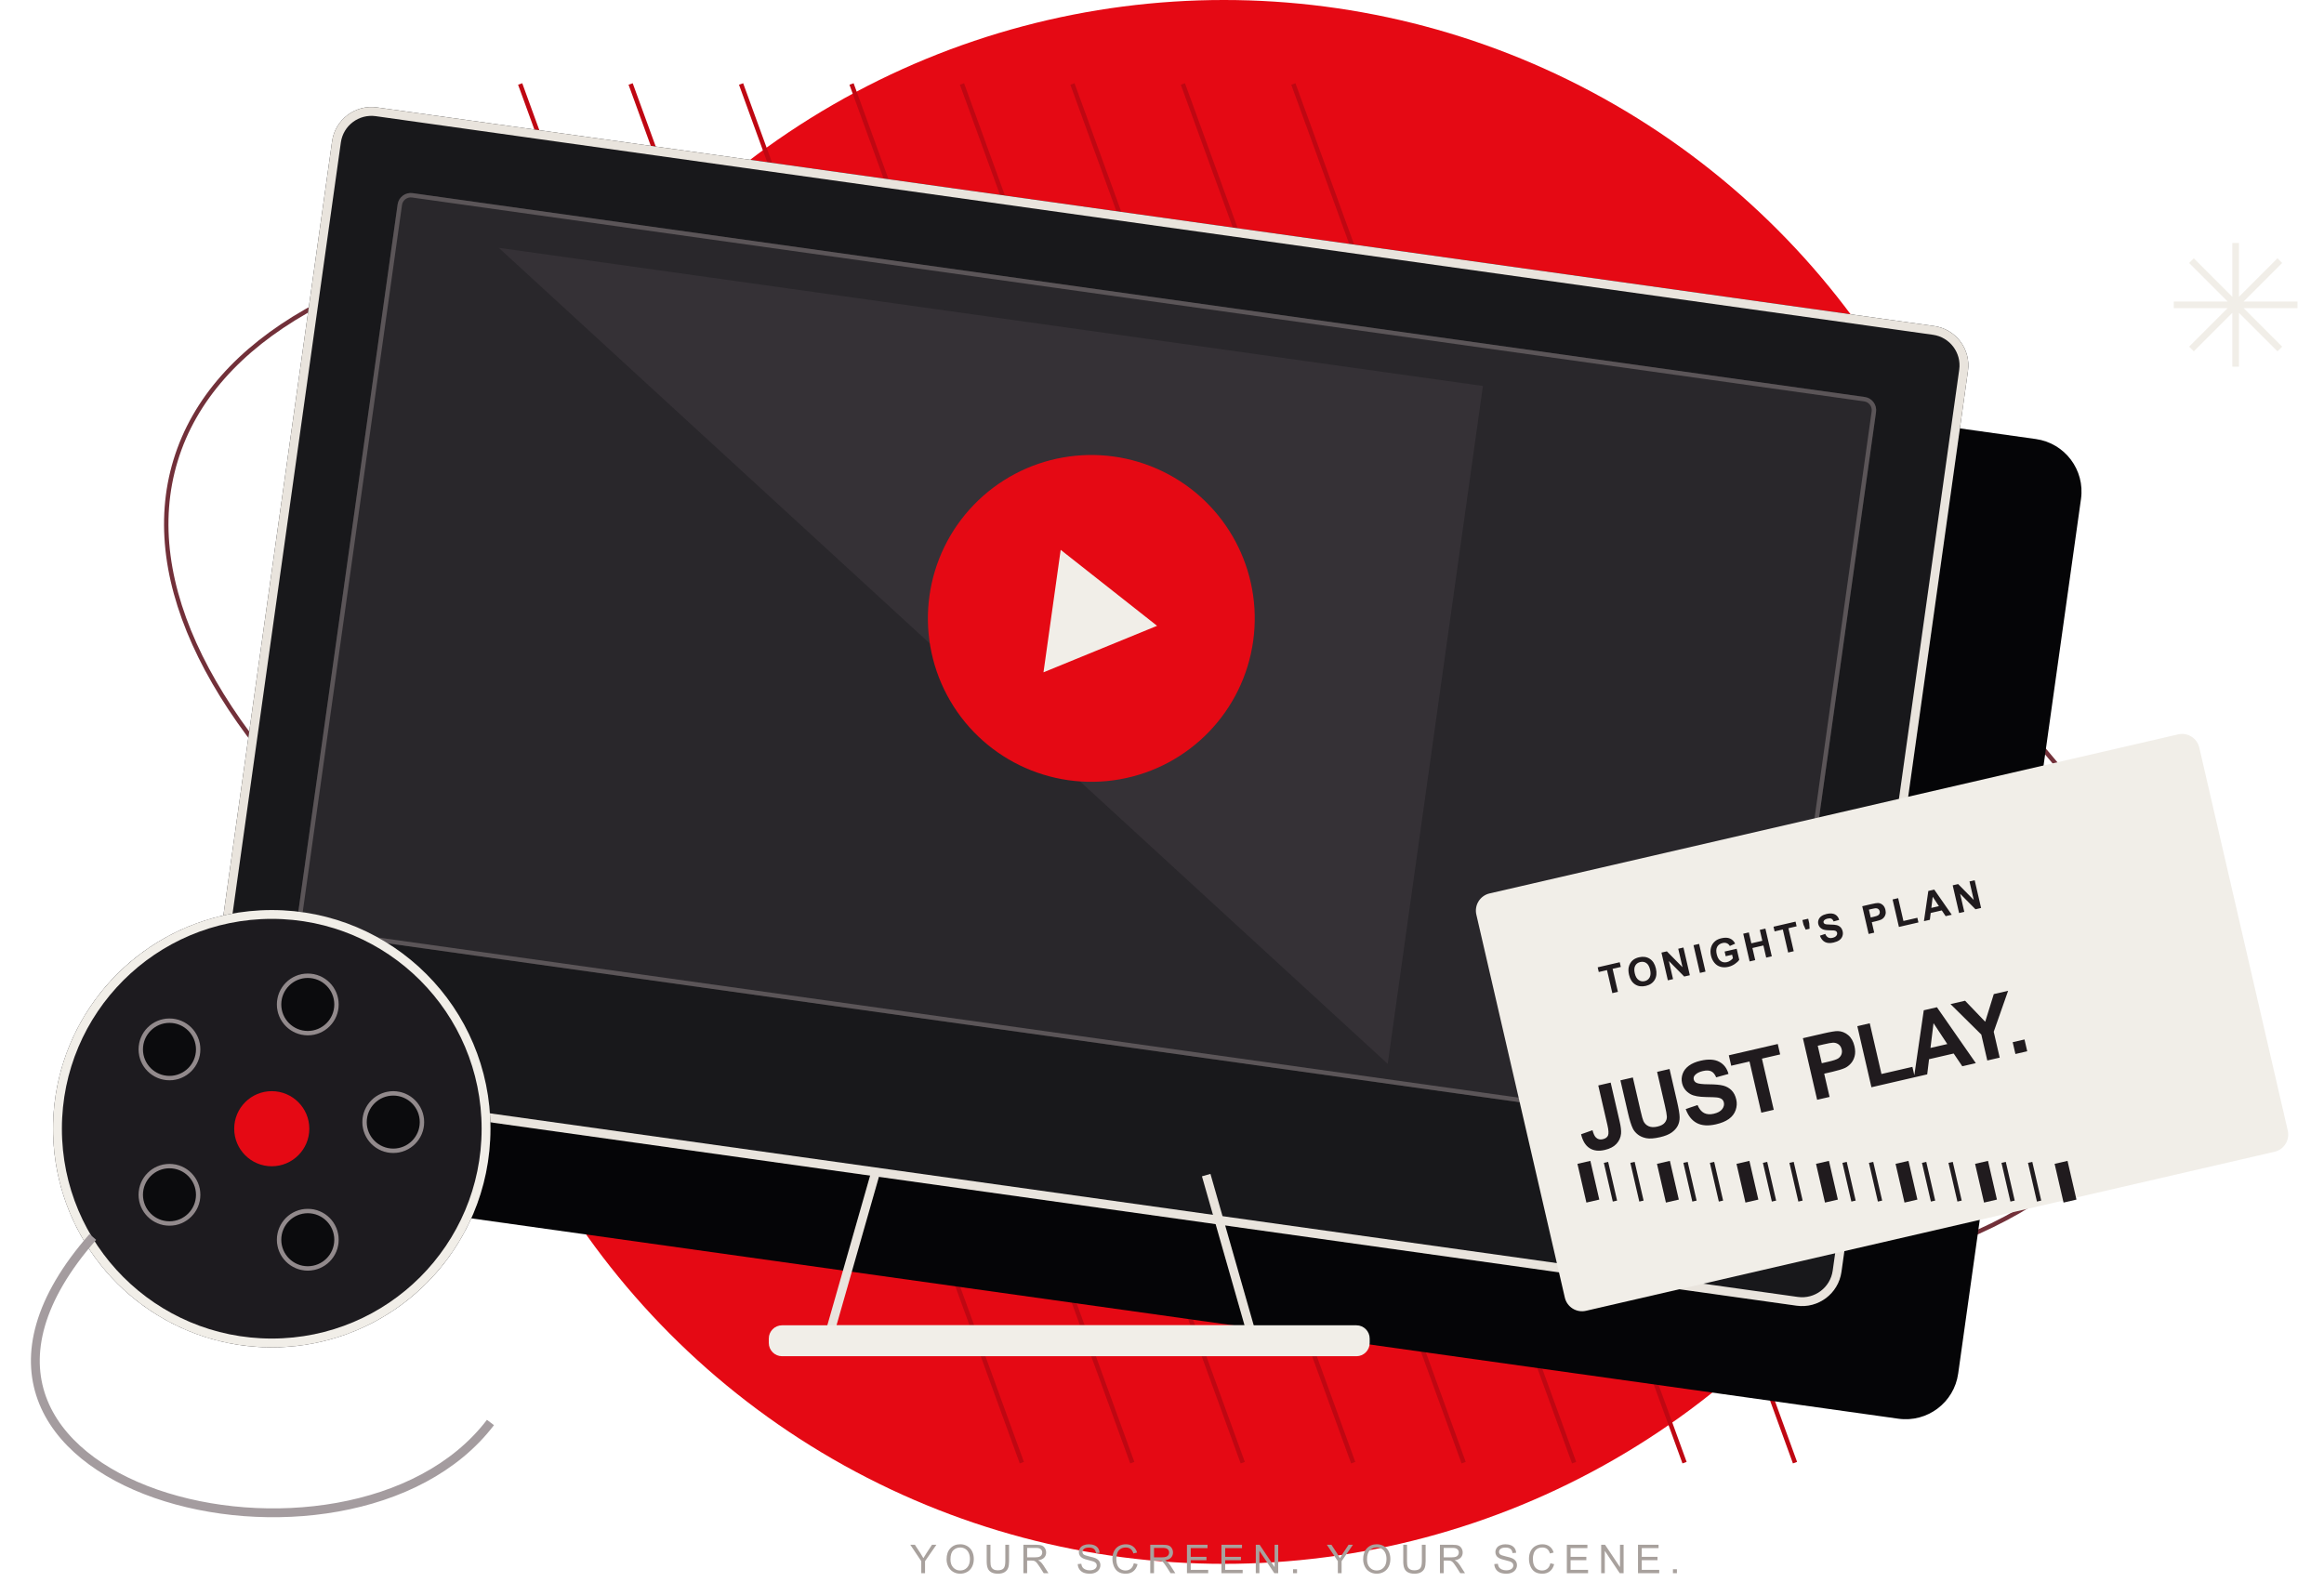
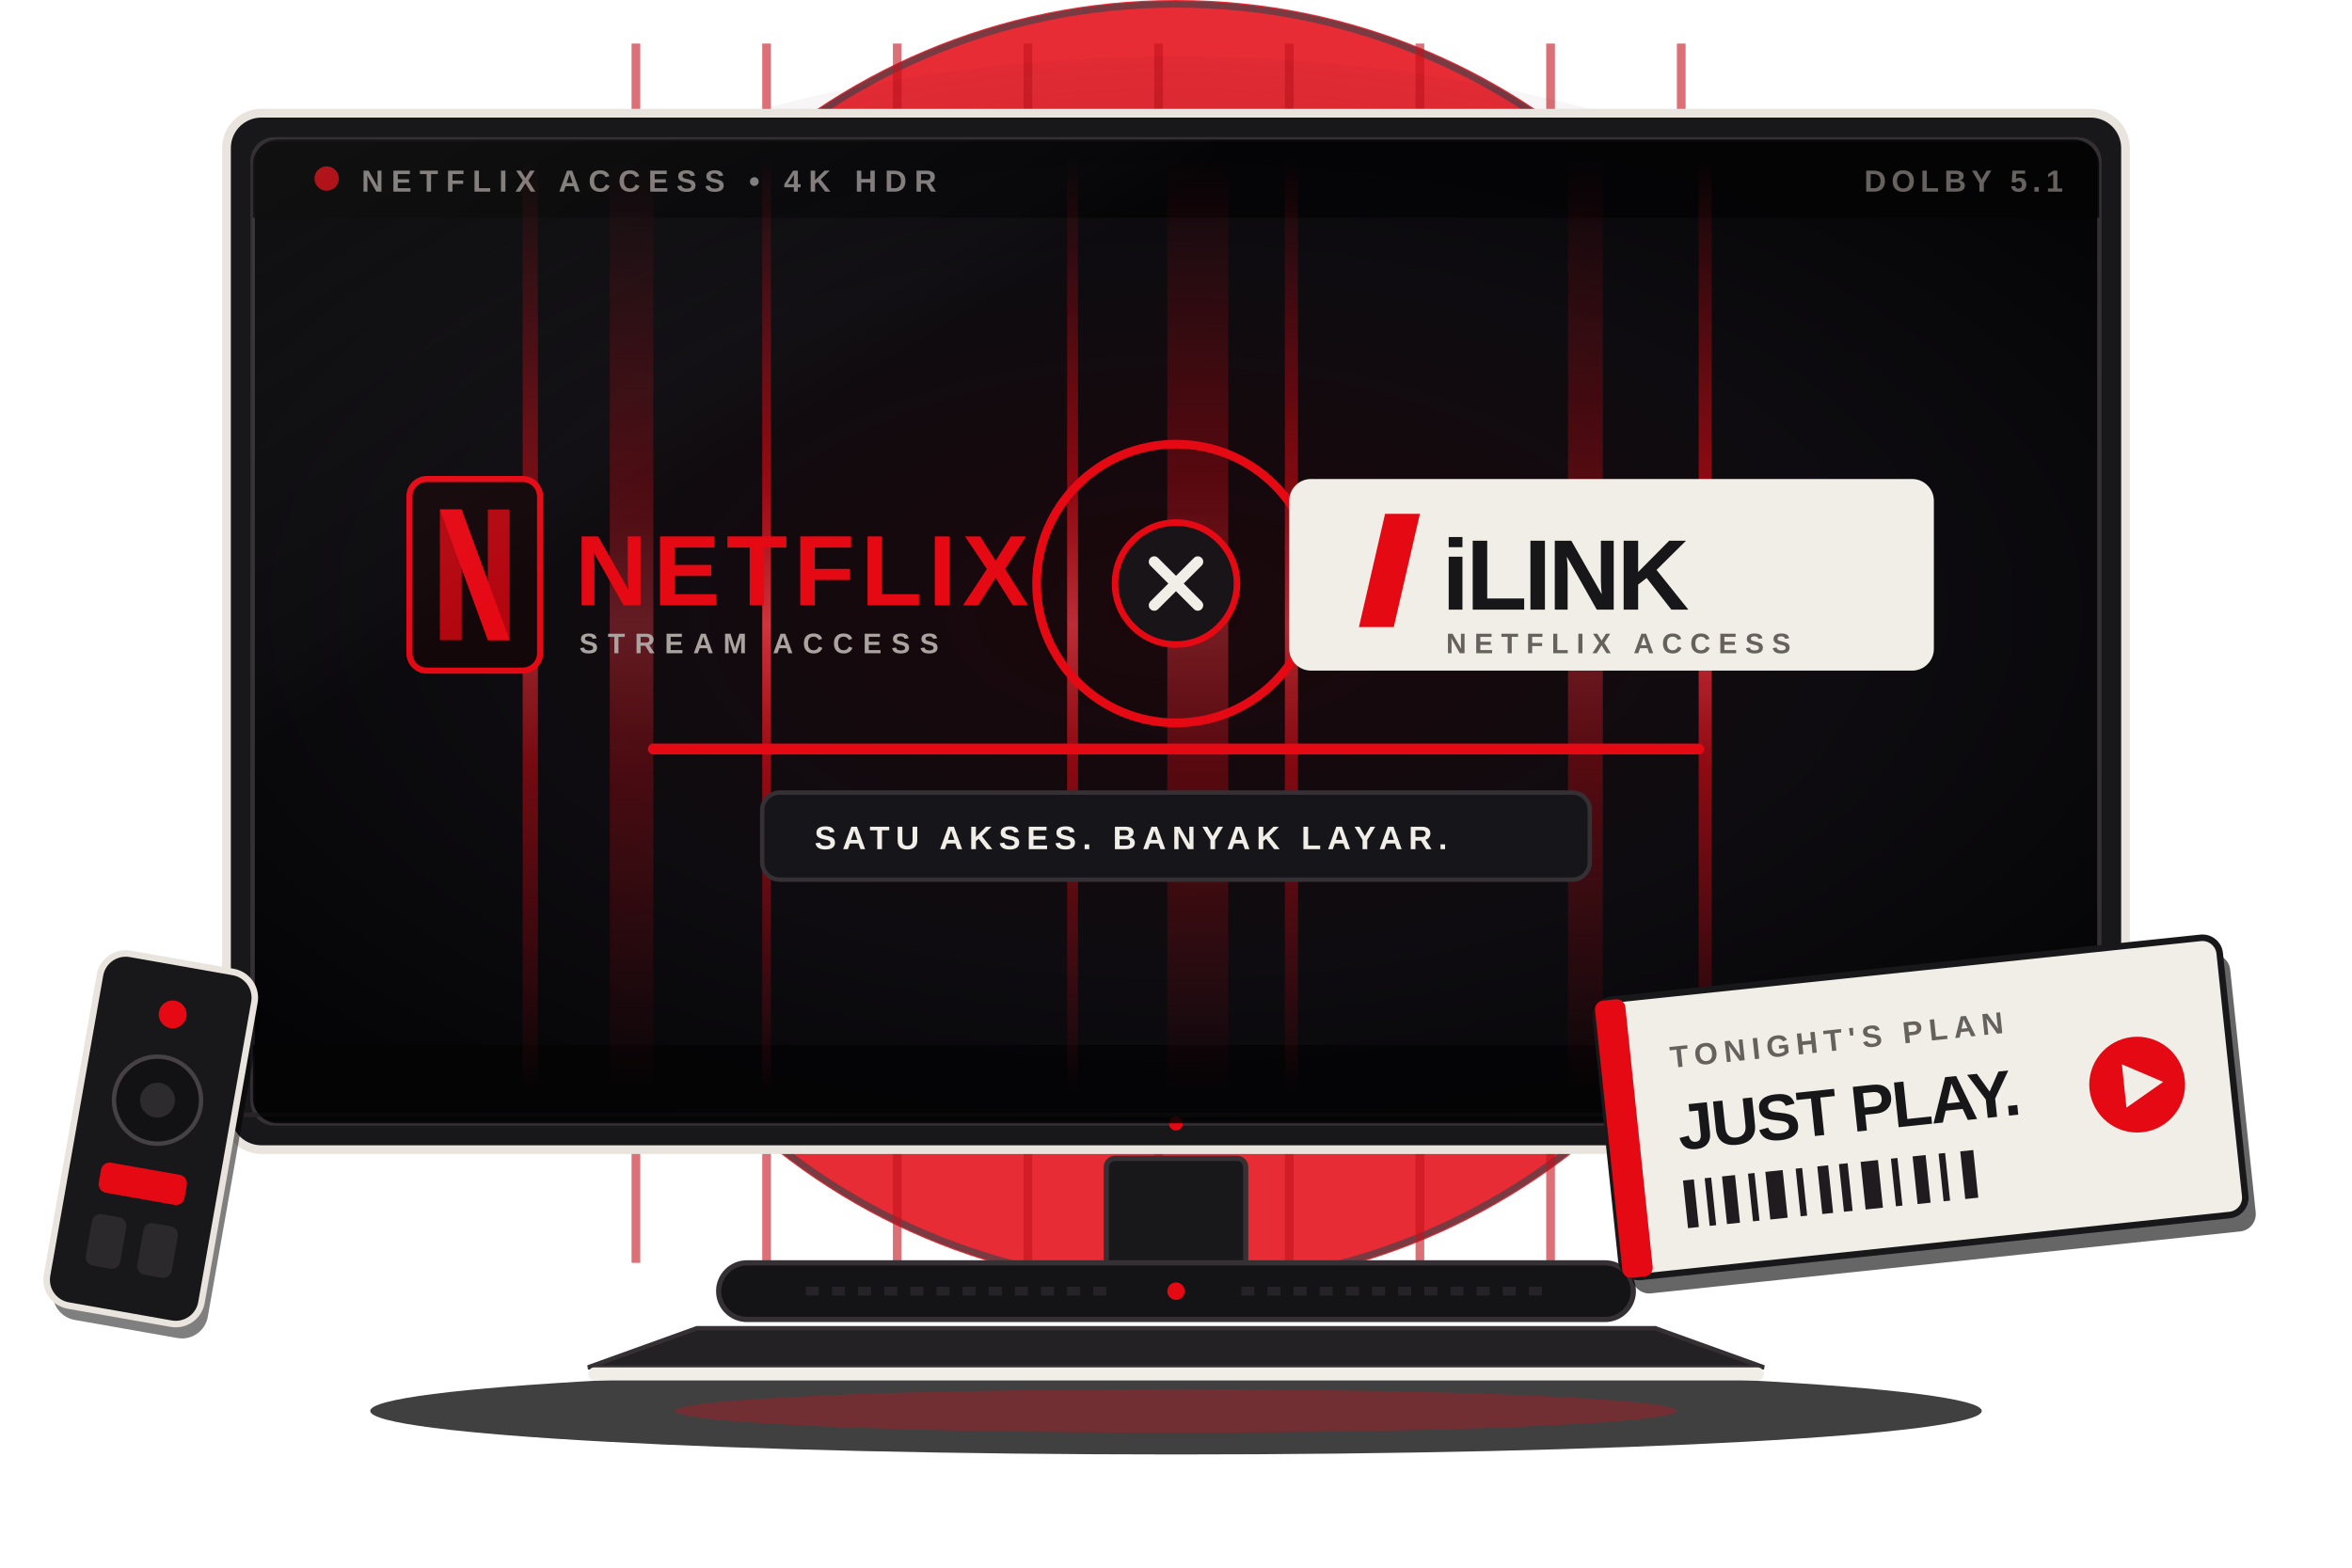
- <svg xmlns="http://www.w3.org/2000/svg" width="526.01" height="358" viewBox="0 0 526.01 358" fill="none">
-   <g>
-     <path transform="matrix(1 0 0 1 100.01 0)" d="M354 177C354 240.236 320.264 298.668 265.5 330.286C210.736 361.905 143.264 361.905 88.5 330.286C33.736 298.668 0 240.236 0 177C0 113.764 33.736 55.332 88.5 23.714C143.264 -7.905 210.736 -7.905 265.5 23.714C320.264 55.332 354 113.764 354 177" fill="#E50914" />
+ <svg xmlns="http://www.w3.org/2000/svg" width="540" height="360" viewBox="0 0 540 360" fill="none">
+   <style>
+     /* Red Room 7s Cinematic Intro Animation Loop */
+     @keyframes redRoomGlow {
+       0%, 100% { opacity: 0.55; transform: scale(0.97); }
+       25%, 70% { opacity: 0.95; transform: scale(1.02); }
+     }
+     @keyframes tudumBeamSweep {
+       0% { opacity: 0; transform: scaleY(0.2) translateX(-35px); }
+       12% { opacity: 0.85; transform: scaleY(1) translateX(0px); }
+       28% { opacity: 0.5; transform: scaleY(1) translateX(15px); }
+       45%, 85% { opacity: 0.16; transform: scaleY(1) translateX(25px); }
+       100% { opacity: 0; transform: scaleY(0.4) translateX(35px); }
+     }
+     @keyframes logoNetflixReveal {
+       0%, 8% { opacity: 0; transform: translateX(-22px) scale(0.85); filter: blur(3px); }
+       20%, 75% { opacity: 1; transform: translateX(0px) scale(1); filter: blur(0px); }
+       88%, 100% { opacity: 0; transform: translateX(-10px) scale(1.05); filter: blur(2px); }
+     }
+     @keyframes sparkCross {
+       0%, 18% { opacity: 0; transform: scale(0) rotate(-90deg); }
+       27% { opacity: 1; transform: scale(1.25) rotate(0deg); }
+       34%, 75% { opacity: 1; transform: scale(1) rotate(0deg); }
+       88%, 100% { opacity: 0; transform: scale(0.4) rotate(90deg); }
+     }
+     @keyframes shockwavePulse {
+       0%, 22% { opacity: 0; transform: scale(0.2); }
+       28% { opacity: 0.8; transform: scale(0.95); }
+       45%, 100% { opacity: 0; transform: scale(2.2); }
+     }
+     @keyframes logoIlinkReveal {
+       0%, 14% { opacity: 0; transform: translateX(22px) scale(0.85); filter: blur(3px); }
+       25%, 75% { opacity: 1; transform: translateX(0px) scale(1); filter: blur(0px); }
+       88%, 100% { opacity: 0; transform: translateX(10px) scale(1.05); filter: blur(2px); }
+     }
+     @keyframes scannerLaser {
+       0%, 20% { stroke-dashoffset: 260; opacity: 0; }
+       30% { opacity: 1; }
+       70% { stroke-dashoffset: 0; opacity: 1; }
+       85%, 100% { stroke-dashoffset: 0; opacity: 0; }
+     }
+     @keyframes subHeadlineReveal {
+       0%, 26% { opacity: 0; transform: translateY(8px); }
+       38%, 75% { opacity: 1; transform: translateY(0px); }
+       88%, 100% { opacity: 0; transform: translateY(6px); }
+     }
+ 
+     .glow-pulse { transform-origin: 270px 150px; animation: redRoomGlow 7s ease-in-out infinite; }
+     .sweep-1 { transform-origin: 150px 140px; animation: tudumBeamSweep 7s cubic-bezier(0.16, 1, 0.3, 1) infinite; }
+     .sweep-2 { transform-origin: 270px 140px; animation: tudumBeamSweep 7s cubic-bezier(0.16, 1, 0.3, 1) 0.14s infinite; }
+     .sweep-3 { transform-origin: 380px 140px; animation: tudumBeamSweep 7s cubic-bezier(0.16, 1, 0.3, 1) 0.28s infinite; }
+     .anim-nf { transform-origin: 175px 135px; animation: logoNetflixReveal 7s cubic-bezier(0.2, 1, 0.3, 1) infinite; }
+     .anim-cross { transform-origin: 270px 134px; animation: sparkCross 7s cubic-bezier(0.34, 1.56, 0.64, 1) infinite; }
+     .anim-shock { transform-origin: 270px 134px; animation: shockwavePulse 7s ease-out infinite; }
+     .anim-il { transform-origin: 360px 135px; animation: logoIlinkReveal 7s cubic-bezier(0.2, 1, 0.3, 1) infinite; }
+     .laser-line { stroke-dasharray: 260; animation: scannerLaser 7s ease-in-out infinite; }
+     .anim-subtext { transform-origin: 270px 190px; animation: subHeadlineReveal 7s ease-out infinite; }
+   </style>
+   <defs>
+     <radialGradient id="rrBackdropGlow" cx="50%" cy="44%" r="48%">
+       <stop offset="0%" stop-color="#E50914" stop-opacity="0.65" />
+       <stop offset="50%" stop-color="#BF0712" stop-opacity="0.22" />
+       <stop offset="100%" stop-color="#0B0B0D" stop-opacity="0" />
+     </radialGradient>
+     <radialGradient id="rrOledSurface" cx="50%" cy="48%" r="65%">
+       <stop offset="0%" stop-color="#1B070B" />
+       <stop offset="55%" stop-color="#0E0C10" />
+       <stop offset="100%" stop-color="#040406" />
+     </radialGradient>
+     <linearGradient id="rrBeam" x1="0%" y1="0%" x2="0%" y2="100%">
+       <stop offset="0%" stop-color="#E50914" stop-opacity="0" />
+       <stop offset="35%" stop-color="#E50914" stop-opacity="0.8" />
+       <stop offset="50%" stop-color="#FF3E48" stop-opacity="1" />
+       <stop offset="65%" stop-color="#E50914" stop-opacity="0.8" />
+       <stop offset="100%" stop-color="#E50914" stop-opacity="0" />
+     </linearGradient>
+     <linearGradient id="rrGlass" x1="0%" y1="0%" x2="60%" y2="100%">
+       <stop offset="0%" stop-color="#FFFFFF" stop-opacity="0.05" />
+       <stop offset="40%" stop-color="#FFFFFF" stop-opacity="0.015" />
+       <stop offset="46%" stop-color="#FFFFFF" stop-opacity="0" />
+     </linearGradient>
+     <clipPath id="rrTvClip">
+       <rect x="58" y="32" width="424" height="226" rx="6" />
+     </clipPath>
+   </defs>
+   <g opacity="0.95">
+     <circle cx="270" cy="148" r="148" fill="#E50914" fill-opacity="0.9" />
+     <circle cx="270" cy="148" r="147" stroke="#723039" stroke-width="1.5" fill="none" />
+     <g fill="#BF0712" opacity="0.6">
+       <rect x="145" y="10" width="2" height="280" />
+       <rect x="175" y="10" width="2" height="280" />
+       <rect x="205" y="10" width="2" height="280" />
+       <rect x="235" y="10" width="2" height="280" />
+       <rect x="265" y="10" width="2" height="280" />
+       <rect x="295" y="10" width="2" height="280" />
+       <rect x="325" y="10" width="2" height="280" />
+       <rect x="355" y="10" width="2" height="280" />
+       <rect x="385" y="10" width="2" height="280" />
+     </g>
  </g>
-   <g>
-     <path transform="matrix(0.956 0.292 -0.292 0.956 70.08 3.195)" d="M467.5 105.5C467.5 163.49 362.958 210.5 234 210.5C105.042 210.5 0.5 163.49 0.5 105.5C0.5 47.51 105.042 0.5 234 0.5C362.958 0.5 467.5 47.51 467.5 105.5" fill="none" stroke="#723039" stroke-width="1" />
+   <ellipse class="glow-pulse" cx="270" cy="148" rx="230" ry="135" fill="url(#rrBackdropGlow)" />
+   <ellipse cx="270" cy="324" rx="185" ry="10" fill="#000000" fill-opacity="0.75" />
+   <ellipse cx="270" cy="324" rx="115" ry="5" fill="#E50914" fill-opacity="0.3" />
+   <rect x="254" y="266" width="32" height="26" rx="2" fill="#18181B" stroke="#353034" stroke-width="1.2" />
+   <rect x="165" y="290" width="210" height="13" rx="6.5" fill="#141316" stroke="#353034" stroke-width="1.2" />
+   <circle cx="270" cy="296.5" r="2" fill="#E50914" />
+   <line x1="185" y1="296.5" x2="255" y2="296.5" stroke="#252328" stroke-width="2" stroke-dasharray="3 3" />
+   <line x1="285" y1="296.5" x2="355" y2="296.5" stroke="#252328" stroke-width="2" stroke-dasharray="3 3" />
+   <path d="M135 314 L160 305 H380 L405 314 H135 Z" fill="#242125" stroke="#353034" stroke-width="1" />
+   <rect x="135" y="314" width="270" height="3" rx="1.5" fill="#F1EEE8" />
+   <rect x="52" y="26" width="436" height="238" rx="8" fill="#050507" />
+   <rect x="52" y="26" width="436" height="238" rx="8" fill="#18181B" stroke="#E9E4DD" stroke-width="2" />
+   <rect x="58" y="32" width="424" height="226" rx="5" fill="url(#rrOledSurface)" stroke="#353034" stroke-width="1" />
+   <line x1="56" y1="256" x2="484" y2="256" stroke="#282529" stroke-width="1" />
+   <circle cx="270" cy="258" r="1.6" fill="#E50914" />
+   <g clip-path="url(#rrTvClip)">
+     <rect x="58" y="32" width="424" height="18" fill="#030305" opacity="0.85" />
+     <rect x="58" y="240" width="424" height="18" fill="#030305" opacity="0.85" />
+     <g opacity="0.75">
+       <circle cx="75" cy="41" r="2.8" fill="#E50914" />
+       <text x="83" y="44" fill="#AAA3A0" font-family="Arial, sans-serif" font-size="7" font-weight="700" letter-spacing="1.8">NETFLIX ACCESS • 4K HDR</text>
+       <text x="428" y="44" fill="#88817E" font-family="Arial, sans-serif" font-size="7" font-weight="700" letter-spacing="1.2">DOLBY 5.1</text>
+     </g>
+     <g class="sweep-1">
+       <rect x="120" y="36" width="3.5" height="215" fill="url(#rrBeam)" opacity="0.6" />
+       <rect x="140" y="36" width="10" height="215" fill="url(#rrBeam)" opacity="0.35" />
+       <rect x="175" y="36" width="2" height="215" fill="url(#rrBeam)" opacity="0.8" />
+     </g>
+     <g class="sweep-2">
+       <rect x="245" y="36" width="2.5" height="215" fill="url(#rrBeam)" opacity="0.7" />
+       <rect x="268" y="36" width="14" height="215" fill="url(#rrBeam)" opacity="0.4" />
+       <rect x="295" y="36" width="3" height="215" fill="url(#rrBeam)" opacity="0.65" />
+     </g>
+     <g class="sweep-3">
+       <rect x="360" y="36" width="8" height="215" fill="url(#rrBeam)" opacity="0.4" />
+       <rect x="390" y="36" width="3" height="215" fill="url(#rrBeam)" opacity="0.75" />
+     </g>
+     <circle class="anim-shock" cx="270" cy="134" r="32" stroke="#E50914" stroke-width="2" fill="none" />
+     <g class="anim-nf">
+       <rect x="94" y="110" width="30" height="44" rx="4" fill="#140709" stroke="#E50914" stroke-width="1.4" />
+       <rect x="101" y="117" width="5" height="30" fill="#B30710" />
+       <rect x="112" y="117" width="5" height="30" fill="#B30710" />
+       <polygon points="101,117 106,117 117,147 112,147" fill="#E50914" />
+       <text x="132" y="139" fill="#E50914" font-family="Arial Black, Impact, Arial, sans-serif" font-size="23" font-weight="900" letter-spacing="1.4">NETFLIX</text>
+       <text x="133" y="150" fill="#AAA3A0" font-family="Arial, sans-serif" font-size="6.5" font-weight="700" letter-spacing="2.2">STREAM ACCESS</text>
+     </g>
+     <g class="anim-cross">
+       <circle cx="270" cy="134" r="14" fill="#181417" stroke="#E50914" stroke-width="1.5" />
+       <path d="M265 129 L275 139 M275 129 L265 139" stroke="#F1EEE8" stroke-width="2.5" stroke-linecap="round" />
+     </g>
+     <g class="anim-il">
+       <rect x="296" y="110" width="148" height="44" rx="5" fill="#F1EEE8" />
+       <polygon points="312,144 318,118 326,118 320,144" fill="#E50914" />
+       <text x="331" y="140" fill="#171719" font-family="Arial Black, Arial, sans-serif" font-size="23" font-weight="900" letter-spacing="-0.8">iLINK</text>
+       <text x="332" y="150" fill="#66615D" font-family="Arial, sans-serif" font-size="6.5" font-weight="700" letter-spacing="1.8">NETFLIX ACCESS</text>
+     </g>
+     <g class="anim-subtext">
+       <line x1="150" y1="172" x2="390" y2="172" stroke="#262225" stroke-width="2" stroke-linecap="round" />
+       <line class="laser-line" x1="150" y1="172" x2="390" y2="172" stroke="#E50914" stroke-width="2.5" stroke-linecap="round" />
+       <rect x="175" y="182" width="190" height="20" rx="4" fill="#161519" stroke="#353034" stroke-width="1" />
+       <text x="187" y="195" fill="#F1EEE8" font-family="Arial, sans-serif" font-size="7.5" font-weight="700" letter-spacing="1.4">SATU AKSES. BANYAK LAYAR.</text>
+     </g>
+     <path d="M58 32 H280 L160 258 H58 V32 Z" fill="url(#rrGlass)" pointer-events="none" />
  </g>
-   <g>
-     <path transform="matrix(0.94 -0.342 0.342 0.94 117.265 19.182)" d="M0 0L1 0L1 332L0 332Z" fill="#BF0712" />
+   <g transform="translate(366, 230) rotate(-6)">
+     <rect x="2" y="4" width="144" height="64" rx="4" fill="#000000" fill-opacity="0.6" />
+     <rect x="0" y="0" width="144" height="64" rx="4" fill="#F1EEE8" stroke="#18181B" stroke-width="1.5" />
+     <rect x="0" y="0" width="7" height="64" rx="2" fill="#E50914" />
+     <text x="16" y="17" fill="#66615D" font-family="Arial, sans-serif" font-size="7" font-weight="700" letter-spacing="1.4">TONIGHT'S PLAN</text>
+     <text x="16" y="36" fill="#171719" font-family="Arial, sans-serif" font-size="15" font-weight="900" letter-spacing="-0.5">JUST PLAY.</text>
+     <g fill="#201B1E" transform="translate(16, 43)">
+       <rect x="0" y="0" width="2.5" height="11" />
+       <rect x="5" y="0" width="1.5" height="11" />
+       <rect x="9" y="0" width="3" height="11" />
+       <rect x="15" y="0" width="1.5" height="11" />
+       <rect x="19" y="0" width="4" height="11" />
+       <rect x="26" y="0" width="1.5" height="11" />
+       <rect x="31" y="0" width="2.5" height="11" />
+       <rect x="36" y="0" width="2" height="11" />
+       <rect x="41" y="0" width="4" height="11" />
+       <rect x="48" y="0" width="1.5" height="11" />
+       <rect x="53" y="0" width="3" height="11" />
+       <rect x="59" y="0" width="1.5" height="11" />
+       <rect x="64" y="0" width="3" height="11" />
+     </g>
+     <circle cx="122" cy="32" r="11" fill="#E50914" />
+     <polygon points="119,27 119,37 128,32" fill="#F1EEE8" />
  </g>
-   <g>
-     <path transform="matrix(0.94 -0.342 0.342 0.94 142.265 19.182)" d="M0 0L1 0L1 332L0 332Z" fill="#BF0712" />
-   </g>
-   <g>
-     <path transform="matrix(0.94 -0.342 0.342 0.94 167.265 19.182)" d="M0 0L1 0L1 332L0 332Z" fill="#BF0712" />
-   </g>
-   <g>
-     <path transform="matrix(0.94 -0.342 0.342 0.94 192.265 19.182)" d="M0 0L1 0L1 332L0 332Z" fill="#BF0712" />
-   </g>
-   <g>
-     <path transform="matrix(0.94 -0.342 0.342 0.94 217.265 19.182)" d="M0 0L1 0L1 332L0 332Z" fill="#BF0712" />
-   </g>
-   <g>
-     <path transform="matrix(0.94 -0.342 0.342 0.94 242.265 19.182)" d="M0 0L1 0L1 332L0 332Z" fill="#BF0712" />
-   </g>
-   <g>
-     <path transform="matrix(0.94 -0.342 0.342 0.94 267.265 19.182)" d="M0 0L1 0L1 332L0 332Z" fill="#BF0712" />
-   </g>
-   <g>
-     <path transform="matrix(0.94 -0.342 0.342 0.94 292.265 19.182)" d="M0 0L1 0L1 332L0 332Z" fill="#BF0712" />
-   </g>
-   <g>
-     <path transform="matrix(0.99 0.139 -0.139 0.99 102.418 49.065)" d="M12 0L362 0C368.627 0 374 5.373 374 12L374 12L374 212C374 218.627 368.627 224 362 224L362 224L12 224C5.373 224 0 218.627 0 212L0 212L0 12C0 5.373 5.373 0 12 0L12 0Z" fill="#050507" />
-   </g>
-   <g>
-     <path transform="matrix(0.99 0.139 -0.139 0.99 76.418 23.065)" d="M9 0L365 0C369.971 0 374 4.029 374 9L374 9L374 215C374 219.971 369.971 224 365 224L365 224L9 224C4.029 224 0 219.971 0 215L0 215L0 9C0 4.029 4.029 0 9 0L9 0Z" fill="#18181B" />
-     <path transform="matrix(0.99 0.139 -0.139 0.99 76.418 23.065)" d="M1 9C1 4.582 4.582 1 9 1L365 1C369.418 1 373 4.582 373 9L373 215C373 219.418 369.418 223 365 223L9 223C4.582 223 1 219.418 1 215Z" fill="none" stroke="#E9E4DD" stroke-width="2" />
-   </g>
-   <g>
-     <path transform="matrix(0.99 0.139 -0.139 0.99 90.415 43.302)" d="M3 0L335 0C336.657 0 338 1.343 338 3L338 3L338 166C338 167.657 336.657 169 335 169L335 169L3 169C1.343 169 0 167.657 0 166L0 166L0 3C0 1.343 1.343 0 3 0L3 0Z" fill="#29272B" />
-     <path transform="matrix(0.99 0.139 -0.139 0.99 90.415 43.302)" d="M0.5 3C0.5 1.619 1.619 0.5 3 0.5L335 0.5C336.381 0.5 337.5 1.619 337.5 3L337.5 166C337.5 167.381 336.381 168.5 335 168.5L3 168.5C1.619 168.5 0.5 167.381 0.5 166Z" fill="none" stroke="#5B5558" stroke-width="1" />
-   </g>
-   <g>
-     <path transform="matrix(0.99 0.139 -0.139 0.99 112.891 56.097)" d="M0 0L225 0L225 155L0 0Z" fill="#353136" />
-   </g>
-   <g>
-     <path transform="matrix(0.99 0.139 -0.139 0.99 215.52 98.211)" d="M74 37C74 53.029 63.678 67.236 48.434 72.189C33.189 77.142 16.488 71.716 7.066 58.748C-2.355 45.78 -2.355 28.22 7.066 15.252C16.488 2.284 33.189 -3.142 48.434 1.811C63.678 6.764 74 20.971 74 37" fill="#E50914" />
-   </g>
-   <g>
-     <path transform="matrix(0.99 0.139 -0.139 0.99 240.075 124.466)" d="M0 0L0 28L24 14L0 0Z" fill="#F1EEE8" />
-   </g>
-   <g>
-     <path transform="matrix(1 0 0 1 188.01 266)" d="M10 0L0 35L95 35L85 0" fill="none" stroke="#E9E4DD" stroke-width="2" />
-   </g>
-   <g>
-     <path transform="matrix(1 0 0 1 174.01 300)" d="M3 0L133 0C134.657 0 136 1.343 136 3L136 3L136 4C136 5.657 134.657 7 133 7L133 7L3 7C1.343 7 0 5.657 0 4L0 4L0 3C0 1.343 1.343 0 3 0L3 0Z" fill="#F1EEE8" />
-   </g>
-   <g>
-     <path transform="matrix(0.974 -0.225 0.225 0.974 333.253 203.139)" d="M4 0L164 0C166.209 0 168 1.791 168 4L168 4L168 93C168 95.209 166.209 97 164 97L164 97L4 97C1.791 97 0 95.209 0 93L0 93L0 4C0 1.791 1.791 0 4 0L4 0Z" fill="#F1EEE8" />
-   </g>
-   <g>
-     <path transform="matrix(0.974 -0.225 0.225 0.974 361.053 217.376)" d="M2.105 8.12L2.105 2.768L0.193 2.768L0.193 1.678L5.313 1.678L5.313 2.768L3.406 2.768L3.406 8.12ZM6.726 4.938Q6.726 3.954 7.021 3.286Q7.24 2.794 7.62 2.403Q8 2.012 8.453 1.823Q9.055 1.568 9.842 1.568Q11.266 1.568 12.12 2.451Q12.975 3.334 12.975 4.908Q12.975 6.468 12.127 7.349Q11.279 8.23 9.859 8.23Q8.422 8.23 7.574 7.353Q6.726 6.477 6.726 4.938ZM8.066 4.895Q8.066 5.989 8.572 6.553Q9.077 7.118 9.855 7.118Q10.633 7.118 11.132 6.558Q11.63 5.998 11.63 4.877Q11.63 3.77 11.145 3.225Q10.659 2.68 9.855 2.68Q9.051 2.68 8.559 3.231Q8.066 3.783 8.066 4.895ZM15.008 8.12L15.008 1.678L16.273 1.678L18.91 5.98L18.91 1.678L20.119 1.678L20.119 8.12L18.813 8.12L16.216 3.919L16.216 8.12ZM22.459 8.12L22.459 1.678L23.76 1.678L23.76 8.12ZM29 5.751L29 4.666L31.804 4.666L31.804 7.232Q31.396 7.628 30.62 7.929Q29.844 8.23 29.049 8.23Q28.038 8.23 27.287 7.806Q26.535 7.382 26.157 6.593Q25.779 5.804 25.779 4.877Q25.779 3.871 26.201 3.088Q26.623 2.306 27.436 1.889Q28.056 1.568 28.979 1.568Q30.178 1.568 30.853 2.071Q31.527 2.574 31.721 3.462L30.429 3.704Q30.292 3.229 29.917 2.954Q29.541 2.68 28.979 2.68Q28.126 2.68 27.623 3.22Q27.12 3.761 27.12 4.824Q27.12 5.971 27.629 6.545Q28.139 7.118 28.965 7.118Q29.374 7.118 29.785 6.958Q30.196 6.797 30.49 6.569L30.49 5.751ZM34.013 8.12L34.013 1.678L35.313 1.678L35.313 4.213L37.862 4.213L37.862 1.678L39.163 1.678L39.163 8.12L37.862 8.12L37.862 5.303L35.313 5.303L35.313 8.12ZM42.962 8.12L42.962 2.768L41.051 2.768L41.051 1.678L46.17 1.678L46.17 2.768L44.263 2.768L44.263 8.12ZM47.997 3.967L47.764 2.768L47.764 1.678L49.108 1.678L49.108 2.768L48.906 3.967ZM50.829 6.024L52.095 5.901Q52.209 6.538 52.558 6.837Q52.908 7.136 53.501 7.136Q54.129 7.136 54.448 6.87Q54.767 6.604 54.767 6.248Q54.767 6.02 54.633 5.859Q54.499 5.699 54.165 5.58Q53.936 5.501 53.123 5.299Q52.077 5.04 51.655 4.662Q51.062 4.13 51.062 3.365Q51.062 2.873 51.341 2.445Q51.62 2.016 52.145 1.792Q52.67 1.568 53.413 1.568Q54.626 1.568 55.239 2.1Q55.852 2.631 55.883 3.519L54.582 3.576Q54.499 3.08 54.224 2.862Q53.949 2.645 53.4 2.645Q52.833 2.645 52.512 2.877Q52.306 3.027 52.306 3.277Q52.306 3.506 52.499 3.668Q52.745 3.875 53.694 4.099Q54.644 4.323 55.098 4.563Q55.553 4.802 55.81 5.218Q56.067 5.633 56.067 6.244Q56.067 6.797 55.76 7.281Q55.452 7.764 54.89 7.999Q54.327 8.234 53.488 8.234Q52.266 8.234 51.611 7.67Q50.957 7.105 50.829 6.024ZM61.667 8.12L61.667 1.678L63.754 1.678Q64.94 1.678 65.301 1.774Q65.854 1.919 66.228 2.405Q66.602 2.891 66.602 3.66Q66.602 4.253 66.386 4.657Q66.171 5.062 65.839 5.292Q65.507 5.523 65.165 5.598Q64.699 5.69 63.815 5.69L62.967 5.69L62.967 8.12ZM62.967 2.768L62.967 4.596L63.679 4.596Q64.448 4.596 64.708 4.495Q64.967 4.394 65.114 4.178Q65.261 3.963 65.261 3.677Q65.261 3.326 65.055 3.097Q64.848 2.869 64.532 2.812Q64.299 2.768 63.596 2.768ZM68.705 8.12L68.705 1.73L70.005 1.73L70.005 7.035L73.24 7.035L73.24 8.12ZM80.981 8.12L79.566 8.12L79.003 6.657L76.428 6.657L75.896 8.12L74.517 8.12L77.026 1.678L78.401 1.678ZM78.586 5.571L77.698 3.181L76.828 5.571ZM82.688 8.12L82.688 1.678L83.954 1.678L86.591 5.98L86.591 1.678L87.799 1.678L87.799 8.12L86.494 8.12L83.897 3.919L83.897 8.12Z" fill="#201B1E" />
-   </g>
-   <g>
-     <path transform="matrix(0.974 -0.225 0.225 0.974 354.374 243.188)" d="M6.621 4.117L9.502 4.117L9.502 13.18Q9.502 14.957 9.189 15.914Q8.77 17.164 7.666 17.921Q6.563 18.678 4.756 18.678Q2.637 18.678 1.494 17.491Q0.352 16.305 0.342 14.01L3.066 13.697Q3.115 14.928 3.428 15.436Q3.896 16.207 4.854 16.207Q5.82 16.207 6.221 15.655Q6.621 15.104 6.621 13.365ZM11.768 4.117L14.659 4.117L14.659 11.871Q14.659 13.717 14.766 14.264Q14.952 15.143 15.65 15.675Q16.348 16.207 17.559 16.207Q18.79 16.207 19.415 15.704Q20.04 15.201 20.167 14.469Q20.294 13.736 20.294 12.037L20.294 4.117L23.184 4.117L23.184 11.637Q23.184 14.215 22.95 15.279Q22.716 16.344 22.086 17.076Q21.456 17.809 20.401 18.243Q19.346 18.678 17.647 18.678Q15.596 18.678 14.537 18.204Q13.477 17.73 12.862 16.974Q12.247 16.217 12.052 15.387Q11.768 14.156 11.768 11.754ZM24.709 13.775L27.521 13.502Q27.775 14.918 28.551 15.582Q29.328 16.246 30.646 16.246Q32.043 16.246 32.751 15.655Q33.459 15.064 33.459 14.273Q33.459 13.766 33.161 13.409Q32.863 13.053 32.121 12.789Q31.613 12.613 29.806 12.164Q27.482 11.588 26.545 10.748Q25.226 9.566 25.226 7.867Q25.226 6.773 25.846 5.821Q26.466 4.869 27.633 4.371Q28.8 3.873 30.451 3.873Q33.146 3.873 34.508 5.055Q35.871 6.236 35.939 8.209L33.048 8.336Q32.863 7.232 32.253 6.749Q31.642 6.266 30.421 6.266Q29.162 6.266 28.449 6.783Q27.99 7.115 27.99 7.672Q27.99 8.18 28.42 8.541Q28.966 9 31.076 9.498Q33.185 9.996 34.196 10.528Q35.207 11.061 35.778 11.983Q36.349 12.906 36.349 14.264Q36.349 15.494 35.666 16.568Q34.982 17.643 33.732 18.165Q32.482 18.688 30.617 18.688Q27.902 18.688 26.447 17.433Q24.992 16.178 24.709 13.775ZM41.204 18.434L41.204 6.539L36.955 6.539L36.955 4.117L48.332 4.117L48.332 6.539L44.094 6.539L44.094 18.434ZM54.174 18.434L54.174 4.117L58.813 4.117Q61.449 4.117 62.25 4.332Q63.48 4.654 64.311 5.733Q65.141 6.813 65.141 8.521Q65.141 9.84 64.662 10.738Q64.184 11.637 63.446 12.149Q62.709 12.662 61.947 12.828Q60.912 13.033 58.949 13.033L57.064 13.033L57.064 18.434ZM57.064 6.539L57.064 10.602L58.646 10.602Q60.355 10.602 60.932 10.377Q61.508 10.152 61.835 9.674Q62.162 9.195 62.162 8.561Q62.162 7.779 61.703 7.271Q61.244 6.764 60.541 6.637Q60.023 6.539 58.461 6.539ZM66.792 18.434L66.792 4.234L69.682 4.234L69.682 16.021L76.87 16.021L76.87 18.434ZM91.05 18.434L87.906 18.434L86.656 15.182L80.933 15.182L79.752 18.434L76.685 18.434L82.261 4.117L85.318 4.117ZM85.728 12.77L83.755 7.457L81.822 12.77ZM93.717 18.434L93.717 12.408L88.473 4.117L91.862 4.117L95.231 9.781L98.532 4.117L101.862 4.117L96.598 12.428L96.598 18.434ZM100.251 18.434L100.251 15.689L102.995 15.689L102.995 18.434Z" fill="#201B1E" />
-   </g>
-   <g>
-     <path transform="matrix(0.974 -0.225 0.225 0.974 357.036 263.453)" d="M0 0L3 0L3 9L0 9Z" fill="#201B1E" />
-   </g>
-   <g>
-     <path transform="matrix(0.974 -0.225 0.225 0.974 363.011 263.228)" d="M0 0L1 0L1 9L0 9Z" fill="#201B1E" />
-   </g>
-   <g>
-     <path transform="matrix(0.974 -0.225 0.225 0.974 369.011 263.228)" d="M0 0L1 0L1 9L0 9Z" fill="#201B1E" />
-   </g>
-   <g>
-     <path transform="matrix(0.974 -0.225 0.225 0.974 375.036 263.453)" d="M0 0L3 0L3 9L0 9Z" fill="#201B1E" />
-   </g>
-   <g>
-     <path transform="matrix(0.974 -0.225 0.225 0.974 381.011 263.228)" d="M0 0L1 0L1 9L0 9Z" fill="#201B1E" />
-   </g>
-   <g>
-     <path transform="matrix(0.974 -0.225 0.225 0.974 387.011 263.228)" d="M0 0L1 0L1 9L0 9Z" fill="#201B1E" />
-   </g>
-   <g>
-     <path transform="matrix(0.974 -0.225 0.225 0.974 393.036 263.453)" d="M0 0L3 0L3 9L0 9Z" fill="#201B1E" />
-   </g>
-   <g>
-     <path transform="matrix(0.974 -0.225 0.225 0.974 399.011 263.228)" d="M0 0L1 0L1 9L0 9Z" fill="#201B1E" />
-   </g>
-   <g>
-     <path transform="matrix(0.974 -0.225 0.225 0.974 405.011 263.228)" d="M0 0L1 0L1 9L0 9Z" fill="#201B1E" />
-   </g>
-   <g>
-     <path transform="matrix(0.974 -0.225 0.225 0.974 411.036 263.453)" d="M0 0L3 0L3 9L0 9Z" fill="#201B1E" />
-   </g>
-   <g>
-     <path transform="matrix(0.974 -0.225 0.225 0.974 417.011 263.228)" d="M0 0L1 0L1 9L0 9Z" fill="#201B1E" />
-   </g>
-   <g>
-     <path transform="matrix(0.974 -0.225 0.225 0.974 423.011 263.228)" d="M0 0L1 0L1 9L0 9Z" fill="#201B1E" />
-   </g>
-   <g>
-     <path transform="matrix(0.974 -0.225 0.225 0.974 429.036 263.453)" d="M0 0L3 0L3 9L0 9Z" fill="#201B1E" />
-   </g>
-   <g>
-     <path transform="matrix(0.974 -0.225 0.225 0.974 435.011 263.228)" d="M0 0L1 0L1 9L0 9Z" fill="#201B1E" />
-   </g>
-   <g>
-     <path transform="matrix(0.974 -0.225 0.225 0.974 441.011 263.228)" d="M0 0L1 0L1 9L0 9Z" fill="#201B1E" />
-   </g>
-   <g>
-     <path transform="matrix(0.974 -0.225 0.225 0.974 447.036 263.453)" d="M0 0L3 0L3 9L0 9Z" fill="#201B1E" />
-   </g>
-   <g>
-     <path transform="matrix(0.974 -0.225 0.225 0.974 453.011 263.228)" d="M0 0L1 0L1 9L0 9Z" fill="#201B1E" />
-   </g>
-   <g>
-     <path transform="matrix(0.974 -0.225 0.225 0.974 459.011 263.228)" d="M0 0L1 0L1 9L0 9Z" fill="#201B1E" />
-   </g>
-   <g>
-     <path transform="matrix(0.974 -0.225 0.225 0.974 465.036 263.453)" d="M0 0L3 0L3 9L0 9Z" fill="#201B1E" />
-   </g>
-   <g>
-     <path transform="matrix(1 0 0 1 12.01 206)" d="M99 49.5C99 70.945 85.191 89.951 64.796 96.577C44.401 103.204 22.059 95.944 9.454 78.595C-3.151 61.246 -3.151 37.754 9.454 20.405C22.059 3.056 44.401 -4.204 64.796 2.423C85.191 9.049 99 28.055 99 49.5" fill="#1D1B1F" />
-     <path transform="matrix(1 0 0 1 12.01 206)" d="M98 49.5C98 76.286 76.286 98 49.5 98C22.714 98 1 76.286 1 49.5C1 22.714 22.714 1 49.5 1C76.286 1 98 22.714 98 49.5" fill="none" stroke="#F1EEE8" stroke-width="2" />
-   </g>
-   <g>
-     <path transform="matrix(1 0 0 1 53.01 247)" d="M17 8.5C17 13.194 13.194 17 8.5 17C3.806 17 0 13.194 0 8.5C0 3.806 3.806 0 8.5 0C13.194 0 17 3.806 17 8.5" fill="#E50914" />
-   </g>
-   <g>
-     <path transform="matrix(1 0 0 1 82.01 247)" d="M14 7C14 10.866 10.866 14 7 14C3.134 14 0 10.866 0 7C0 3.134 3.134 0 7 0C10.866 0 14 3.134 14 7" fill="#0B0B0D" />
-     <path transform="matrix(1 0 0 1 82.01 247)" d="M13.5 7C13.5 10.59 10.59 13.5 7 13.5C3.41 13.5 0.5 10.59 0.5 7C0.5 3.41 3.41 0.5 7 0.5C10.59 0.5 13.5 3.41 13.5 7" fill="none" stroke="#928A8C" stroke-width="1" />
-   </g>
-   <g>
-     <path transform="matrix(1 0 0 1 62.663 273.63)" d="M14 7C14 10.866 10.866 14 7 14C3.134 14 0 10.866 0 7C0 3.134 3.134 0 7 0C10.866 0 14 3.134 14 7" fill="#0B0B0D" />
-     <path transform="matrix(1 0 0 1 62.663 273.63)" d="M13.5 7C13.5 10.59 10.59 13.5 7 13.5C3.41 13.5 0.5 10.59 0.5 7C0.5 3.41 3.41 0.5 7 0.5C10.59 0.5 13.5 3.41 13.5 7" fill="none" stroke="#928A8C" stroke-width="1" />
-   </g>
-   <g>
-     <path transform="matrix(1 0 0 1 31.358 263.458)" d="M14 7C14 10.866 10.866 14 7 14C3.134 14 0 10.866 0 7C0 3.134 3.134 0 7 0C10.866 0 14 3.134 14 7" fill="#0B0B0D" />
-     <path transform="matrix(1 0 0 1 31.358 263.458)" d="M13.5 7C13.5 10.59 10.59 13.5 7 13.5C3.41 13.5 0.5 10.59 0.5 7C0.5 3.41 3.41 0.5 7 0.5C10.59 0.5 13.5 3.41 13.5 7" fill="none" stroke="#928A8C" stroke-width="1" />
-   </g>
-   <g>
-     <path transform="matrix(1 0 0 1 31.358 230.542)" d="M14 7C14 10.866 10.866 14 7 14C3.134 14 0 10.866 0 7C0 3.134 3.134 0 7 0C10.866 0 14 3.134 14 7" fill="#0B0B0D" />
-     <path transform="matrix(1 0 0 1 31.358 230.542)" d="M13.5 7C13.5 10.59 10.59 13.5 7 13.5C3.41 13.5 0.5 10.59 0.5 7C0.5 3.41 3.41 0.5 7 0.5C10.59 0.5 13.5 3.41 13.5 7" fill="none" stroke="#928A8C" stroke-width="1" />
-   </g>
-   <g>
-     <path transform="matrix(1 0 0 1 62.663 220.37)" d="M14 7C14 10.866 10.866 14 7 14C3.134 14 0 10.866 0 7C0 3.134 3.134 0 7 0C10.866 0 14 3.134 14 7" fill="#0B0B0D" />
-     <path transform="matrix(1 0 0 1 62.663 220.37)" d="M13.5 7C13.5 10.59 10.59 13.5 7 13.5C3.41 13.5 0.5 10.59 0.5 7C0.5 3.41 3.41 0.5 7 0.5C10.59 0.5 13.5 3.41 13.5 7" fill="none" stroke="#928A8C" stroke-width="1" />
-   </g>
-   <g>
-     <path transform="matrix(1 0 0 1 8 280)" d="M13.01 0C-36.99 57 71.01 84 103.01 42" fill="none" stroke="#A49C9F" stroke-width="2" />
-   </g>
-   <g>
-     <path transform="matrix(1 0 0 1 492.01 55)" d="M14 0L14 28M0 14L28 14M4 4L24 24M4 24L24 4" fill="none" stroke="#F1EEE8" stroke-width="1.5" />
-   </g>
-   <g>
-     <path transform="matrix(1 0 0 1 206.01 348)" d="M2.509 8.12L2.509 5.391L0.026 1.678L1.063 1.678L2.333 3.62Q2.685 4.165 2.988 4.71Q3.278 4.205 3.691 3.572L4.939 1.678L5.933 1.678L3.362 5.391L3.362 8.12ZM8.238 4.982Q8.238 3.378 9.099 2.471Q9.961 1.563 11.323 1.563Q12.215 1.563 12.931 1.99Q13.648 2.416 14.023 3.178Q14.399 3.941 14.399 4.908Q14.399 5.888 14.004 6.661Q13.608 7.435 12.883 7.832Q12.158 8.23 11.319 8.23Q10.409 8.23 9.693 7.791Q8.976 7.351 8.607 6.591Q8.238 5.831 8.238 4.982ZM9.117 4.996Q9.117 6.16 9.743 6.83Q10.369 7.5 11.314 7.5Q12.277 7.5 12.898 6.824Q13.52 6.147 13.52 4.903Q13.52 4.117 13.254 3.53Q12.988 2.943 12.477 2.62Q11.965 2.297 11.327 2.297Q10.422 2.297 9.769 2.919Q9.117 3.541 9.117 4.996ZM21.53 1.678L22.382 1.678L22.382 5.4Q22.382 6.371 22.163 6.942Q21.943 7.514 21.369 7.872Q20.796 8.23 19.864 8.23Q18.959 8.23 18.383 7.918Q17.808 7.606 17.561 7.015Q17.315 6.424 17.315 5.4L17.315 1.678L18.168 1.678L18.168 5.396Q18.168 6.235 18.324 6.633Q18.48 7.03 18.86 7.246Q19.24 7.461 19.789 7.461Q20.73 7.461 21.13 7.035Q21.53 6.608 21.53 5.396ZM25.619 8.12L25.619 1.678L28.476 1.678Q29.337 1.678 29.785 1.851Q30.233 2.025 30.502 2.464Q30.77 2.904 30.77 3.436Q30.77 4.121 30.326 4.591Q29.882 5.062 28.955 5.189Q29.293 5.352 29.469 5.51Q29.842 5.853 30.176 6.367L31.297 8.12L30.225 8.12L29.372 6.78Q28.999 6.2 28.757 5.892Q28.515 5.584 28.324 5.461Q28.133 5.338 27.935 5.29Q27.79 5.259 27.461 5.259L26.472 5.259L26.472 8.12ZM26.472 4.521L28.304 4.521Q28.889 4.521 29.218 4.4Q29.548 4.279 29.719 4.013Q29.891 3.748 29.891 3.436Q29.891 2.979 29.559 2.684Q29.227 2.39 28.511 2.39L26.472 2.39ZM37.925 6.05L38.729 5.98Q38.786 6.463 38.995 6.773Q39.204 7.083 39.643 7.274Q40.083 7.465 40.632 7.465Q41.12 7.465 41.493 7.32Q41.867 7.175 42.049 6.923Q42.231 6.67 42.231 6.371Q42.231 6.068 42.056 5.842Q41.88 5.615 41.476 5.461Q41.216 5.36 40.329 5.147Q39.441 4.934 39.085 4.745Q38.624 4.503 38.397 4.145Q38.171 3.787 38.171 3.343Q38.171 2.855 38.448 2.431Q38.725 2.007 39.256 1.788Q39.788 1.568 40.438 1.568Q41.155 1.568 41.702 1.799Q42.249 2.029 42.543 2.478Q42.838 2.926 42.86 3.493L42.042 3.554Q41.977 2.943 41.596 2.631Q41.216 2.319 40.474 2.319Q39.7 2.319 39.346 2.603Q38.993 2.886 38.993 3.286Q38.993 3.633 39.243 3.857Q39.489 4.082 40.529 4.317Q41.568 4.552 41.955 4.728Q42.517 4.987 42.785 5.385Q43.053 5.782 43.053 6.301Q43.053 6.815 42.759 7.27Q42.464 7.725 41.913 7.977Q41.361 8.23 40.671 8.23Q39.797 8.23 39.206 7.975Q38.615 7.72 38.279 7.208Q37.942 6.696 37.925 6.05ZM50.614 5.861L51.467 6.077Q51.199 7.127 50.502 7.678Q49.806 8.23 48.8 8.23Q47.758 8.23 47.105 7.806Q46.453 7.382 46.112 6.578Q45.772 5.773 45.772 4.851Q45.772 3.844 46.156 3.095Q46.541 2.346 47.25 1.957Q47.96 1.568 48.813 1.568Q49.779 1.568 50.439 2.06Q51.098 2.552 51.357 3.444L50.518 3.642Q50.294 2.939 49.867 2.618Q49.441 2.297 48.795 2.297Q48.052 2.297 47.554 2.653Q47.055 3.009 46.853 3.609Q46.651 4.209 46.651 4.846Q46.651 5.668 46.89 6.281Q47.13 6.894 47.635 7.197Q48.14 7.5 48.729 7.5Q49.446 7.5 49.942 7.087Q50.439 6.674 50.614 5.861ZM54.335 8.12L54.335 1.678L57.191 1.678Q58.053 1.678 58.501 1.851Q58.949 2.025 59.217 2.464Q59.485 2.904 59.485 3.436Q59.485 4.121 59.041 4.591Q58.598 5.062 57.67 5.189Q58.009 5.352 58.184 5.51Q58.558 5.853 58.892 6.367L60.013 8.12L58.94 8.12L58.088 6.78Q57.714 6.2 57.473 5.892Q57.231 5.584 57.04 5.461Q56.849 5.338 56.651 5.29Q56.506 5.259 56.176 5.259L55.187 5.259L55.187 8.12ZM55.187 4.521L57.02 4.521Q57.604 4.521 57.934 4.4Q58.264 4.279 58.435 4.013Q58.606 3.748 58.606 3.436Q58.606 2.979 58.275 2.684Q57.943 2.39 57.226 2.39L55.187 2.39ZM62.643 8.12L62.643 1.678L67.301 1.678L67.301 2.438L63.496 2.438L63.496 4.411L67.06 4.411L67.06 5.167L63.496 5.167L63.496 7.36L67.451 7.36L67.451 8.12ZM70.446 8.12L70.446 1.678L75.104 1.678L75.104 2.438L71.299 2.438L71.299 4.411L74.863 4.411L74.863 5.167L71.299 5.167L71.299 7.36L75.254 7.36L75.254 8.12ZM78.223 8.12L78.223 1.678L79.097 1.678L82.481 6.736L82.481 1.678L83.298 1.678L83.298 8.12L82.424 8.12L79.04 3.058L79.04 8.12ZM86.658 8.12L86.658 7.219L87.559 7.219L87.559 8.12ZM96.793 8.12L96.793 5.391L94.31 1.678L95.347 1.678L96.617 3.62Q96.969 4.165 97.272 4.71Q97.562 4.205 97.975 3.572L99.223 1.678L100.216 1.678L97.646 5.391L97.646 8.12ZM102.522 4.982Q102.522 3.378 103.383 2.471Q104.244 1.563 105.607 1.563Q106.499 1.563 107.215 1.99Q107.931 2.416 108.307 3.178Q108.683 3.941 108.683 4.908Q108.683 5.888 108.287 6.661Q107.892 7.435 107.167 7.832Q106.442 8.23 105.602 8.23Q104.693 8.23 103.976 7.791Q103.26 7.351 102.891 6.591Q102.522 5.831 102.522 4.982ZM103.401 4.996Q103.401 6.16 104.027 6.83Q104.653 7.5 105.598 7.5Q106.56 7.5 107.182 6.824Q107.804 6.147 107.804 4.903Q107.804 4.117 107.538 3.53Q107.272 2.943 106.76 2.62Q106.248 2.297 105.611 2.297Q104.706 2.297 104.053 2.919Q103.401 3.541 103.401 4.996ZM115.813 1.678L116.666 1.678L116.666 5.4Q116.666 6.371 116.446 6.942Q116.227 7.514 115.653 7.872Q115.08 8.23 114.148 8.23Q113.243 8.23 112.667 7.918Q112.091 7.606 111.845 7.015Q111.599 6.424 111.599 5.4L111.599 1.678L112.452 1.678L112.452 5.396Q112.452 6.235 112.608 6.633Q112.764 7.03 113.144 7.246Q113.524 7.461 114.073 7.461Q115.014 7.461 115.414 7.035Q115.813 6.608 115.813 5.396ZM119.903 8.12L119.903 1.678L122.759 1.678Q123.621 1.678 124.069 1.851Q124.517 2.025 124.785 2.464Q125.053 2.904 125.053 3.436Q125.053 4.121 124.61 4.591Q124.166 5.062 123.238 5.189Q123.577 5.352 123.753 5.51Q124.126 5.853 124.46 6.367L125.581 8.12L124.508 8.12L123.656 6.78Q123.282 6.2 123.041 5.892Q122.799 5.584 122.608 5.461Q122.417 5.338 122.219 5.29Q122.074 5.259 121.744 5.259L120.756 5.259L120.756 8.12ZM120.756 4.521L122.588 4.521Q123.173 4.521 123.502 4.4Q123.832 4.279 124.003 4.013Q124.175 3.748 124.175 3.436Q124.175 2.979 123.843 2.684Q123.511 2.39 122.795 2.39L120.756 2.39ZM132.209 6.05L133.013 5.98Q133.07 6.463 133.279 6.773Q133.487 7.083 133.927 7.274Q134.366 7.465 134.916 7.465Q135.403 7.465 135.777 7.32Q136.15 7.175 136.333 6.923Q136.515 6.67 136.515 6.371Q136.515 6.068 136.339 5.842Q136.164 5.615 135.759 5.461Q135.5 5.36 134.612 5.147Q133.725 4.934 133.369 4.745Q132.907 4.503 132.681 4.145Q132.455 3.787 132.455 3.343Q132.455 2.855 132.732 2.431Q133.008 2.007 133.54 1.788Q134.072 1.568 134.722 1.568Q135.439 1.568 135.986 1.799Q136.533 2.029 136.827 2.478Q137.122 2.926 137.144 3.493L136.326 3.554Q136.26 2.943 135.88 2.631Q135.5 2.319 134.757 2.319Q133.984 2.319 133.63 2.603Q133.276 2.886 133.276 3.286Q133.276 3.633 133.527 3.857Q133.773 4.082 134.812 4.317Q135.852 4.552 136.238 4.728Q136.801 4.987 137.069 5.385Q137.337 5.782 137.337 6.301Q137.337 6.815 137.043 7.27Q136.748 7.725 136.197 7.977Q135.645 8.23 134.955 8.23Q134.081 8.23 133.49 7.975Q132.899 7.72 132.562 7.208Q132.226 6.696 132.209 6.05ZM144.898 5.861L145.751 6.077Q145.483 7.127 144.786 7.678Q144.09 8.23 143.083 8.23Q142.042 8.23 141.389 7.806Q140.737 7.382 140.396 6.578Q140.055 5.773 140.055 4.851Q140.055 3.844 140.44 3.095Q140.825 2.346 141.534 1.957Q142.244 1.568 143.096 1.568Q144.063 1.568 144.722 2.06Q145.382 2.552 145.641 3.444L144.802 3.642Q144.577 2.939 144.151 2.618Q143.725 2.297 143.079 2.297Q142.336 2.297 141.837 2.653Q141.339 3.009 141.137 3.609Q140.934 4.209 140.934 4.846Q140.934 5.668 141.174 6.281Q141.413 6.894 141.919 7.197Q142.424 7.5 143.013 7.5Q143.729 7.5 144.226 7.087Q144.722 6.674 144.898 5.861ZM148.623 8.12L148.623 1.678L153.281 1.678L153.281 2.438L149.476 2.438L149.476 4.411L153.04 4.411L153.04 5.167L149.476 5.167L149.476 7.36L153.431 7.36L153.431 8.12ZM156.4 8.12L156.4 1.678L157.274 1.678L160.658 6.736L160.658 1.678L161.475 1.678L161.475 8.12L160.601 8.12L157.217 3.058L157.217 8.12ZM164.73 8.12L164.73 1.678L169.388 1.678L169.388 2.438L165.582 2.438L165.582 4.411L169.146 4.411L169.146 5.167L165.582 5.167L165.582 7.36L169.538 7.36L169.538 8.12ZM172.638 8.12L172.638 7.219L173.539 7.219L173.539 8.12Z" fill="#A8A19D" />
+   <g transform="translate(24, 218) rotate(10)">
+     <rect x="2" y="3" width="36" height="82" rx="6" fill="#000000" fill-opacity="0.5" />
+     <rect x="0" y="0" width="36" height="82" rx="6" fill="#18181B" stroke="#E9E4DD" stroke-width="1.5" />
+     <circle cx="18" cy="12" r="3.2" fill="#E50914" />
+     <circle cx="18" cy="32" r="10" fill="#121114" stroke="#464144" stroke-width="1" />
+     <circle cx="18" cy="32" r="4" fill="#2E2B2F" />
+     <rect x="8" y="48" width="20" height="7" rx="2" fill="#E50914" />
+     <rect x="8" y="60" width="8" height="12" rx="2" fill="#2C292D" />
+     <rect x="20" y="60" width="8" height="12" rx="2" fill="#2C292D" />
  </g>
</svg>
